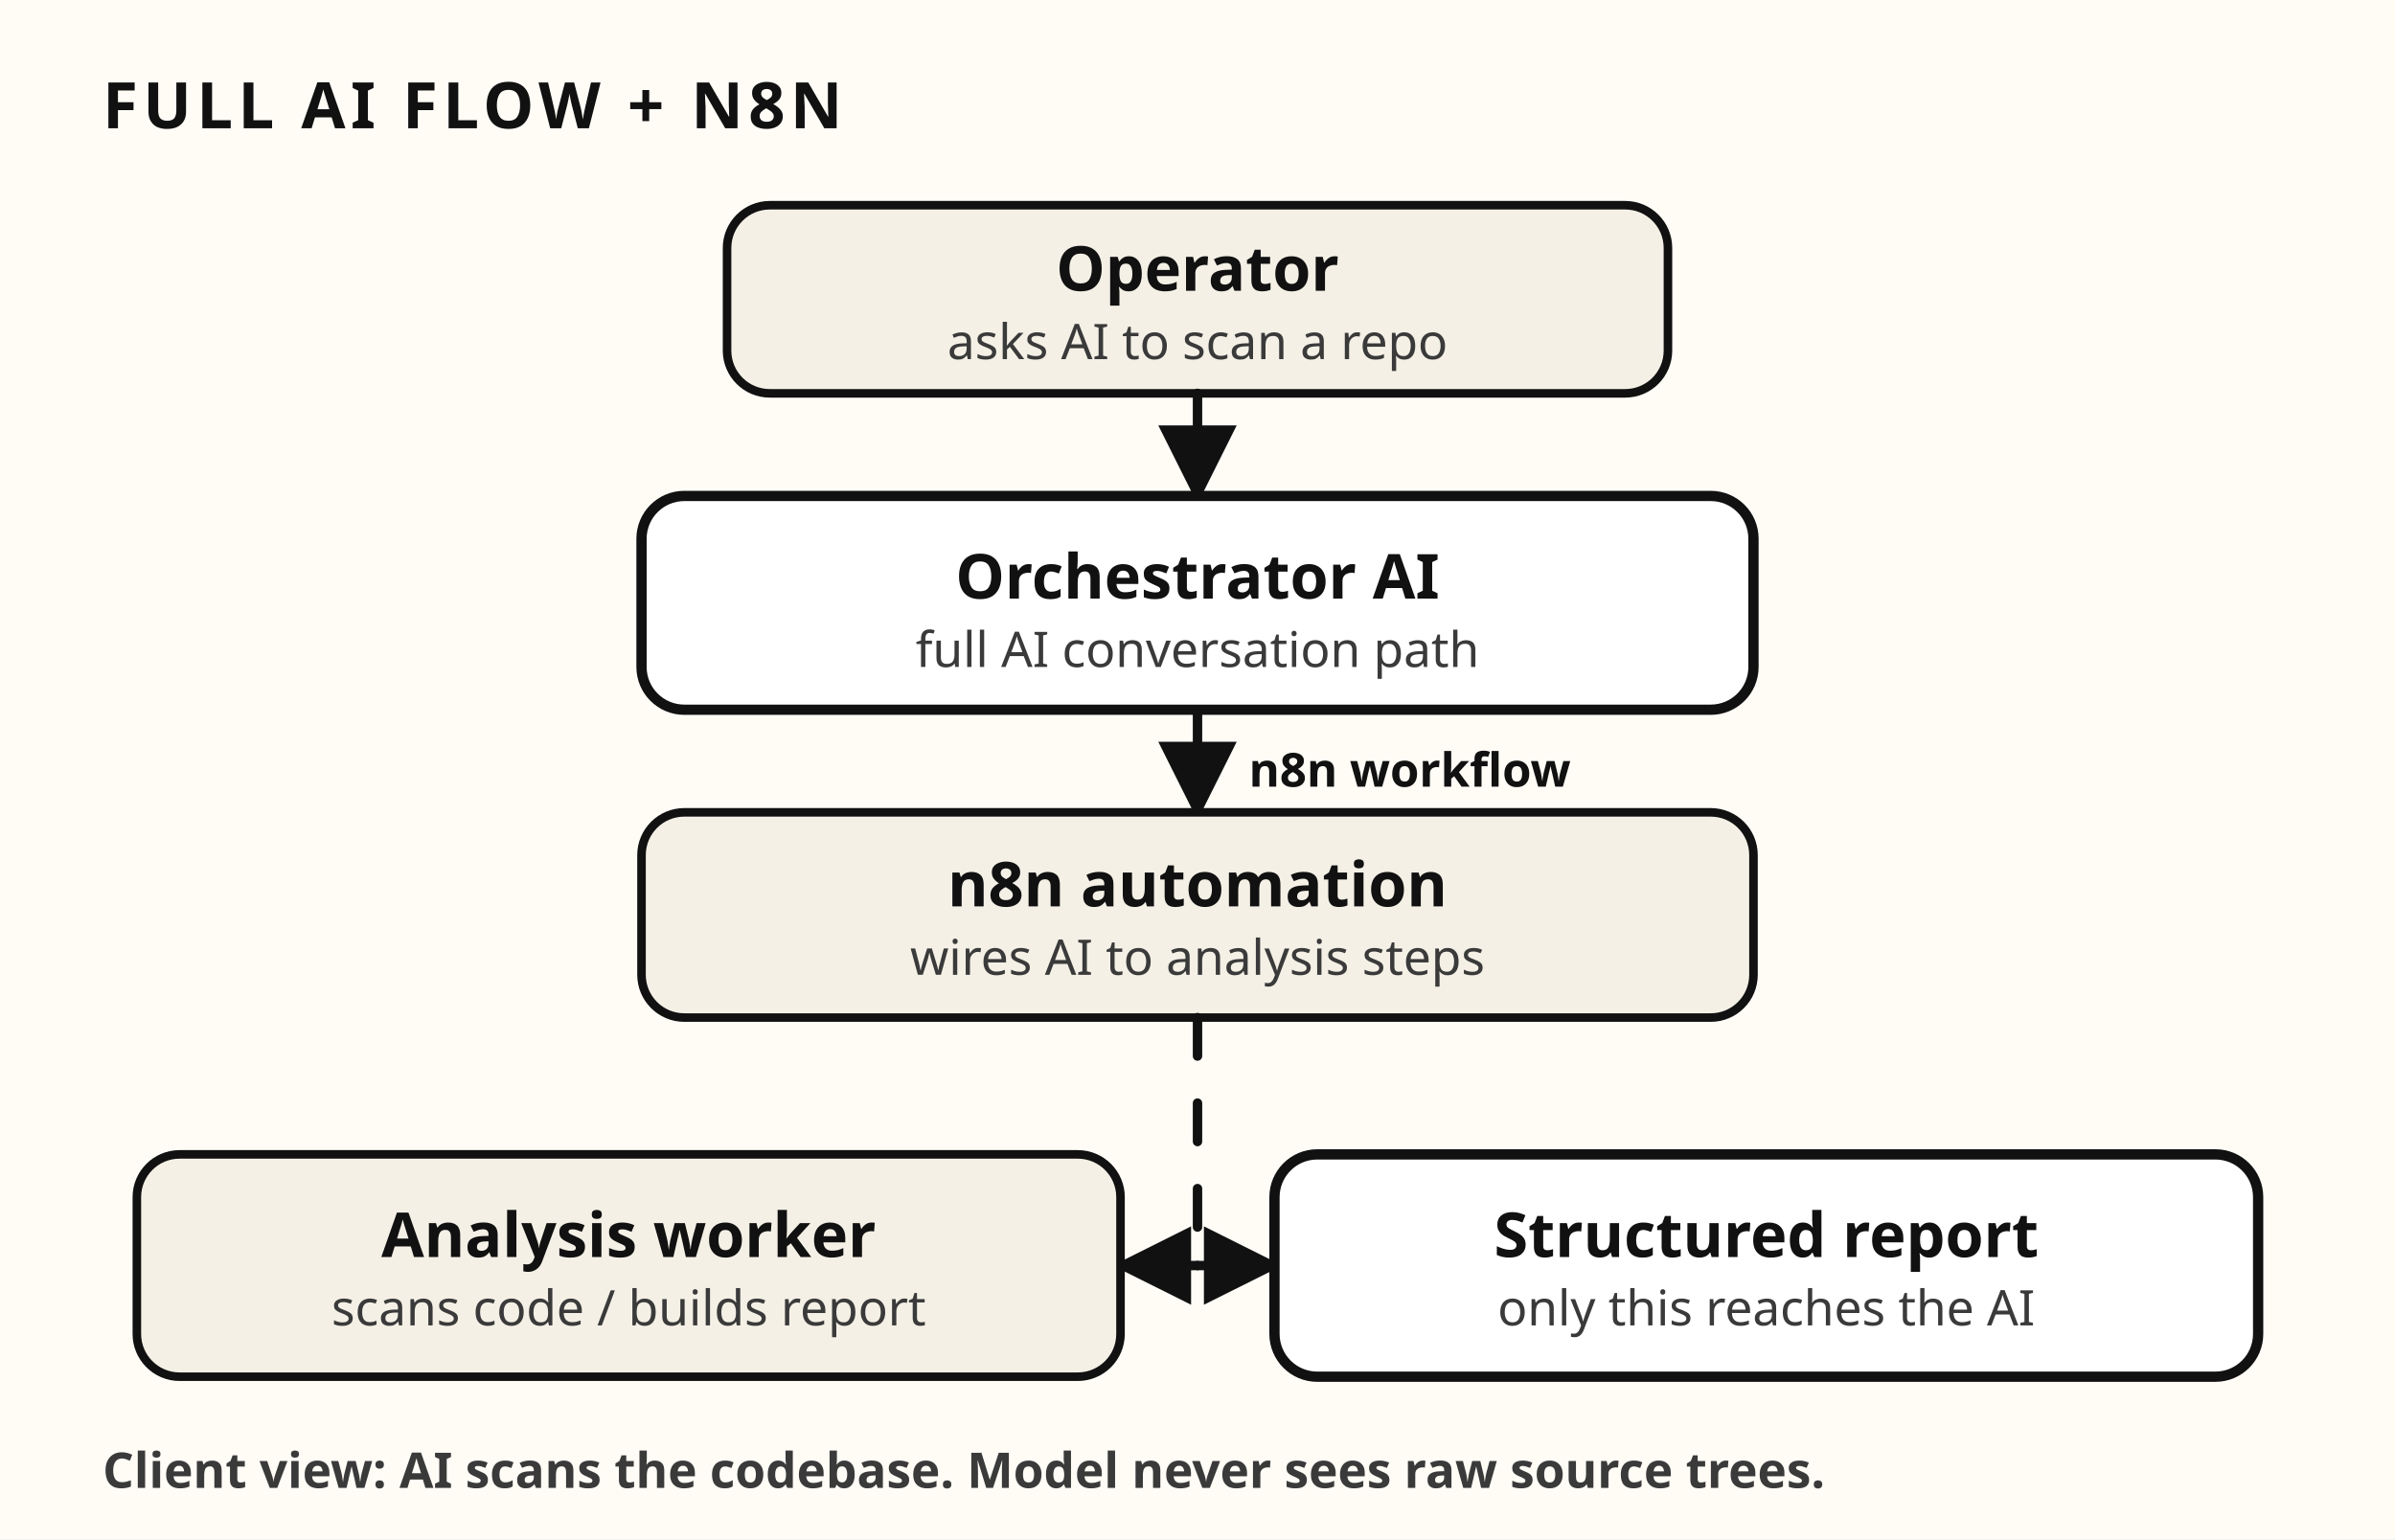
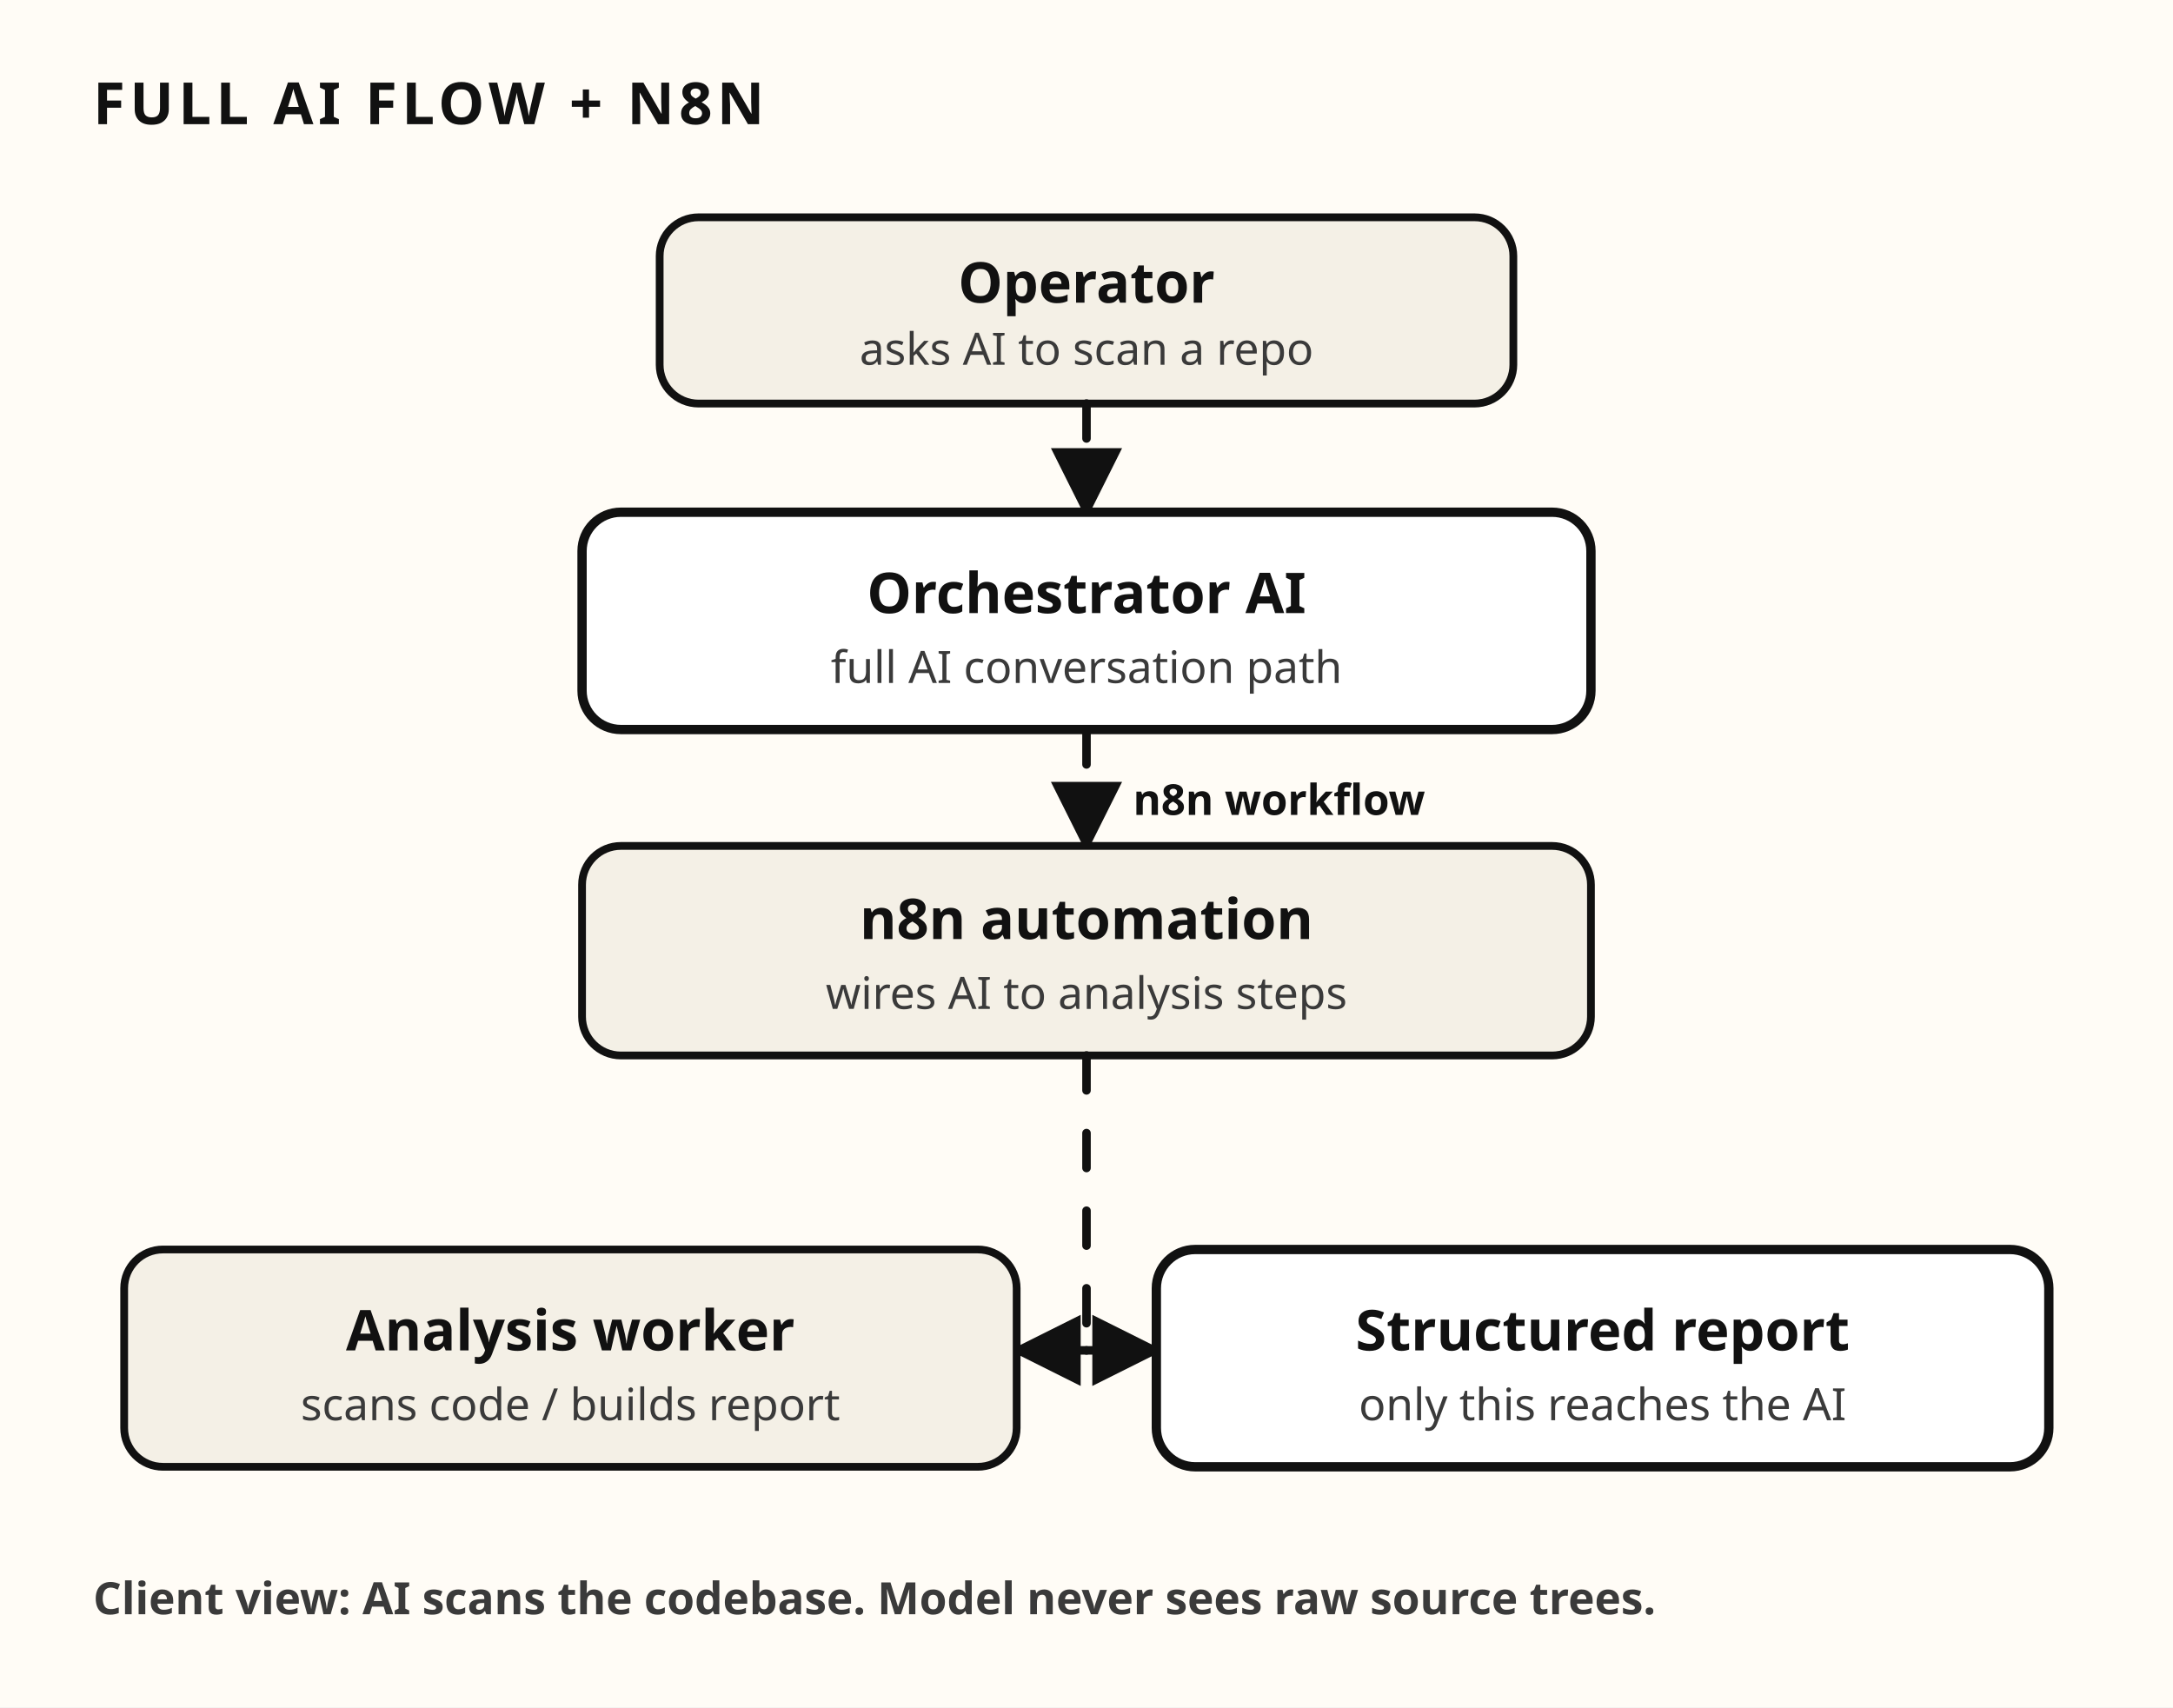
- <svg xmlns="http://www.w3.org/2000/svg" viewBox="0 0 560 360" role="img" aria-labelledby="t d">
+ <svg xmlns="http://www.w3.org/2000/svg" viewBox="0 0 560 440" role="img" aria-labelledby="t d">
  <defs>
    <marker id="a" viewBox="0 0 12 12" refX="10" refY="6" markerWidth="10" markerHeight="10" orient="auto-start-reverse">
      <path d="M1 1 L11 6 L1 11 Z" fill="#111" />
    </marker>
    <style>
      .bg { fill:#fffcf6; }
      .b { fill:#f4f0e6; stroke:#111; stroke-width:2; }
      .hi { fill:#fff; stroke:#111; stroke-width:2.4; }
      .out { fill:none; stroke:#111; stroke-width:1.6; stroke-dasharray:6 5; }
      .plane { fill:none; stroke:#111; stroke-width:1.8; stroke-dasharray:7 5; }
      .cloud { fill:none; stroke:#111; stroke-width:1.6; stroke-dasharray:6 5; }
      .title { font-family:Segoe UI,system-ui,sans-serif; font-size:15px; font-weight:800; letter-spacing:0.08em; fill:#111; }
      .lab { font-family:Segoe UI,system-ui,sans-serif; font-size:14.5px; font-weight:800; fill:#111; }
      .sub { font-family:Segoe UI,system-ui,sans-serif; font-size:11.5px; font-weight:500; fill:#3a3a3a; }
      .cap { font-family:Segoe UI,system-ui,sans-serif; font-size:11px; font-weight:800; letter-spacing:0.12em; fill:#111; }
      .line {
        stroke:#111; stroke-width:2.2; fill:none; marker-end:url(#a);
        stroke-linecap:round; stroke-linejoin:round;
        stroke-dasharray:9 11;
        animation: flow 1.05s linear infinite;
      }
-       /* RAG / corpus / ingest: slower packets */
      .line.ingest {
        stroke-dasharray: 4 16;
        animation: flow 1.7s linear infinite;
      }
-       /* Return / report path: slightly quicker */
      .line.return {
        stroke-dasharray: 10 8;
        animation: flow 0.85s linear infinite;
      }
      .line.stem {
        marker-end: none;
        stroke-dasharray: 9 11;
        animation: flow 1.05s linear infinite;
      }
      .hi.pulse {
        animation: node-pulse 2.6s ease-in-out infinite;
      }
      .lbl.flow-lbl {
        animation: lbl-pulse 2.2s ease-in-out infinite;
      }
      .lbl { font-family:Segoe UI,system-ui,sans-serif; font-size:11px; font-weight:700; fill:#111; }
      .foot { font-family:Segoe UI,system-ui,sans-serif; font-size:11.5px; font-weight:600; fill:#3a3a3a; }
      @keyframes flow {
        to { stroke-dashoffset: -20; }
      }
      @keyframes node-pulse {
        0%, 100% { stroke-width: 2.4; }
        50% { stroke-width: 3.4; }
      }
      @keyframes lbl-pulse {
        0%, 100% { opacity: 0.55; }
        50% { opacity: 1; }
      }
      @media (prefers-reduced-motion: reduce) {
        .line, .line.ingest, .line.return, .line.stem, .hi.pulse, .lbl.flow-lbl { animation: none; }
        .line, .line.ingest, .line.return, .line.stem { stroke-dasharray: none; }
      }
    </style>
  </defs>
-   <rect class="bg" width="560" height="360" />
-   <text x="24" y="30" class="title">FULL AI FLOW + N8N</text>
-   <rect class="b" x="170" y="48" width="220" height="44" rx="10" />
-   <text x="280" y="68" text-anchor="middle" class="lab">Operator</text>
-   <text x="280" y="84" text-anchor="middle" class="sub">asks AI to scan a repo</text>
-   <line class="line" x1="280" y1="92" x2="280" y2="116" />
-   <rect class="hi" x="150" y="116" width="260" height="50" rx="10" />
-   <text x="280" y="140" text-anchor="middle" class="lab">Orchestrator AI</text>
-   <text x="280" y="156" text-anchor="middle" class="sub">full AI conversation path</text>
-   <line class="line" x1="280" y1="166" x2="280" y2="190" />
-   <text x="292" y="184" class="lbl">n8n workflow</text>
-   <rect class="b" x="150" y="190" width="260" height="48" rx="10" />
-   <text x="280" y="212" text-anchor="middle" class="lab">n8n automation</text>
-   <text x="280" y="228" text-anchor="middle" class="sub">wires AI to analysis steps</text>
-   <line class="line stem" x1="280" y1="238" x2="280" y2="296" />
-   <path class="line ingest" d="M280 296 H262" />
-   <path class="line return" d="M280 296 H298" />
-   <rect class="b" x="32" y="270" width="230" height="52" rx="10" />
-   <text x="147" y="294" text-anchor="middle" class="lab">Analysis worker</text>
-   <text x="147" y="310" text-anchor="middle" class="sub">scans code / builds report</text>
-   <rect class="hi pulse" x="298" y="270" width="230" height="52" rx="10" />
-   <text x="413" y="294" text-anchor="middle" class="lab">Structured report</text>
-   <text x="413" y="310" text-anchor="middle" class="sub">only this reaches the AI</text>
-   <text x="24" y="348" class="foot">Client view: AI scans the codebase. Model never sees raw source trees.</text>
+   <rect class="bg" width="560" height="440" />
+   <text x="24" y="32" class="title">FULL AI FLOW + N8N</text>
+   <rect class="b" x="170" y="56" width="220" height="48" rx="10" />
+   <text x="280" y="78" text-anchor="middle" class="lab">Operator</text>
+   <text x="280" y="94" text-anchor="middle" class="sub">asks AI to scan a repo</text>
+   <line class="line" x1="280" y1="104" x2="280" y2="132" />
+   <rect class="hi" x="150" y="132" width="260" height="56" rx="10" />
+   <text x="280" y="158" text-anchor="middle" class="lab">Orchestrator AI</text>
+   <text x="280" y="176" text-anchor="middle" class="sub">full AI conversation path</text>
+   <line class="line" x1="280" y1="188" x2="280" y2="218" />
+   <text x="292" y="210" class="lbl">n8n workflow</text>
+   <rect class="b" x="150" y="218" width="260" height="54" rx="10" />
+   <text x="280" y="242" text-anchor="middle" class="lab">n8n automation</text>
+   <text x="280" y="260" text-anchor="middle" class="sub">wires AI to analysis steps</text>
+   <line class="line stem" x1="280" y1="272" x2="280" y2="348" />
+   <path class="line ingest" d="M280 348 H262" />
+   <path class="line return" d="M280 348 H298" />
+   <rect class="b" x="32" y="322" width="230" height="56" rx="10" />
+   <text x="147" y="348" text-anchor="middle" class="lab">Analysis worker</text>
+   <text x="147" y="366" text-anchor="middle" class="sub">scans code / builds report</text>
+   <rect class="hi pulse" x="298" y="322" width="230" height="56" rx="10" />
+   <text x="413" y="348" text-anchor="middle" class="lab">Structured report</text>
+   <text x="413" y="366" text-anchor="middle" class="sub">only this reaches the AI</text>
+   <text x="24" y="416" class="foot">Client view: AI scans the codebase. Model never sees raw source trees.</text>
</svg>
